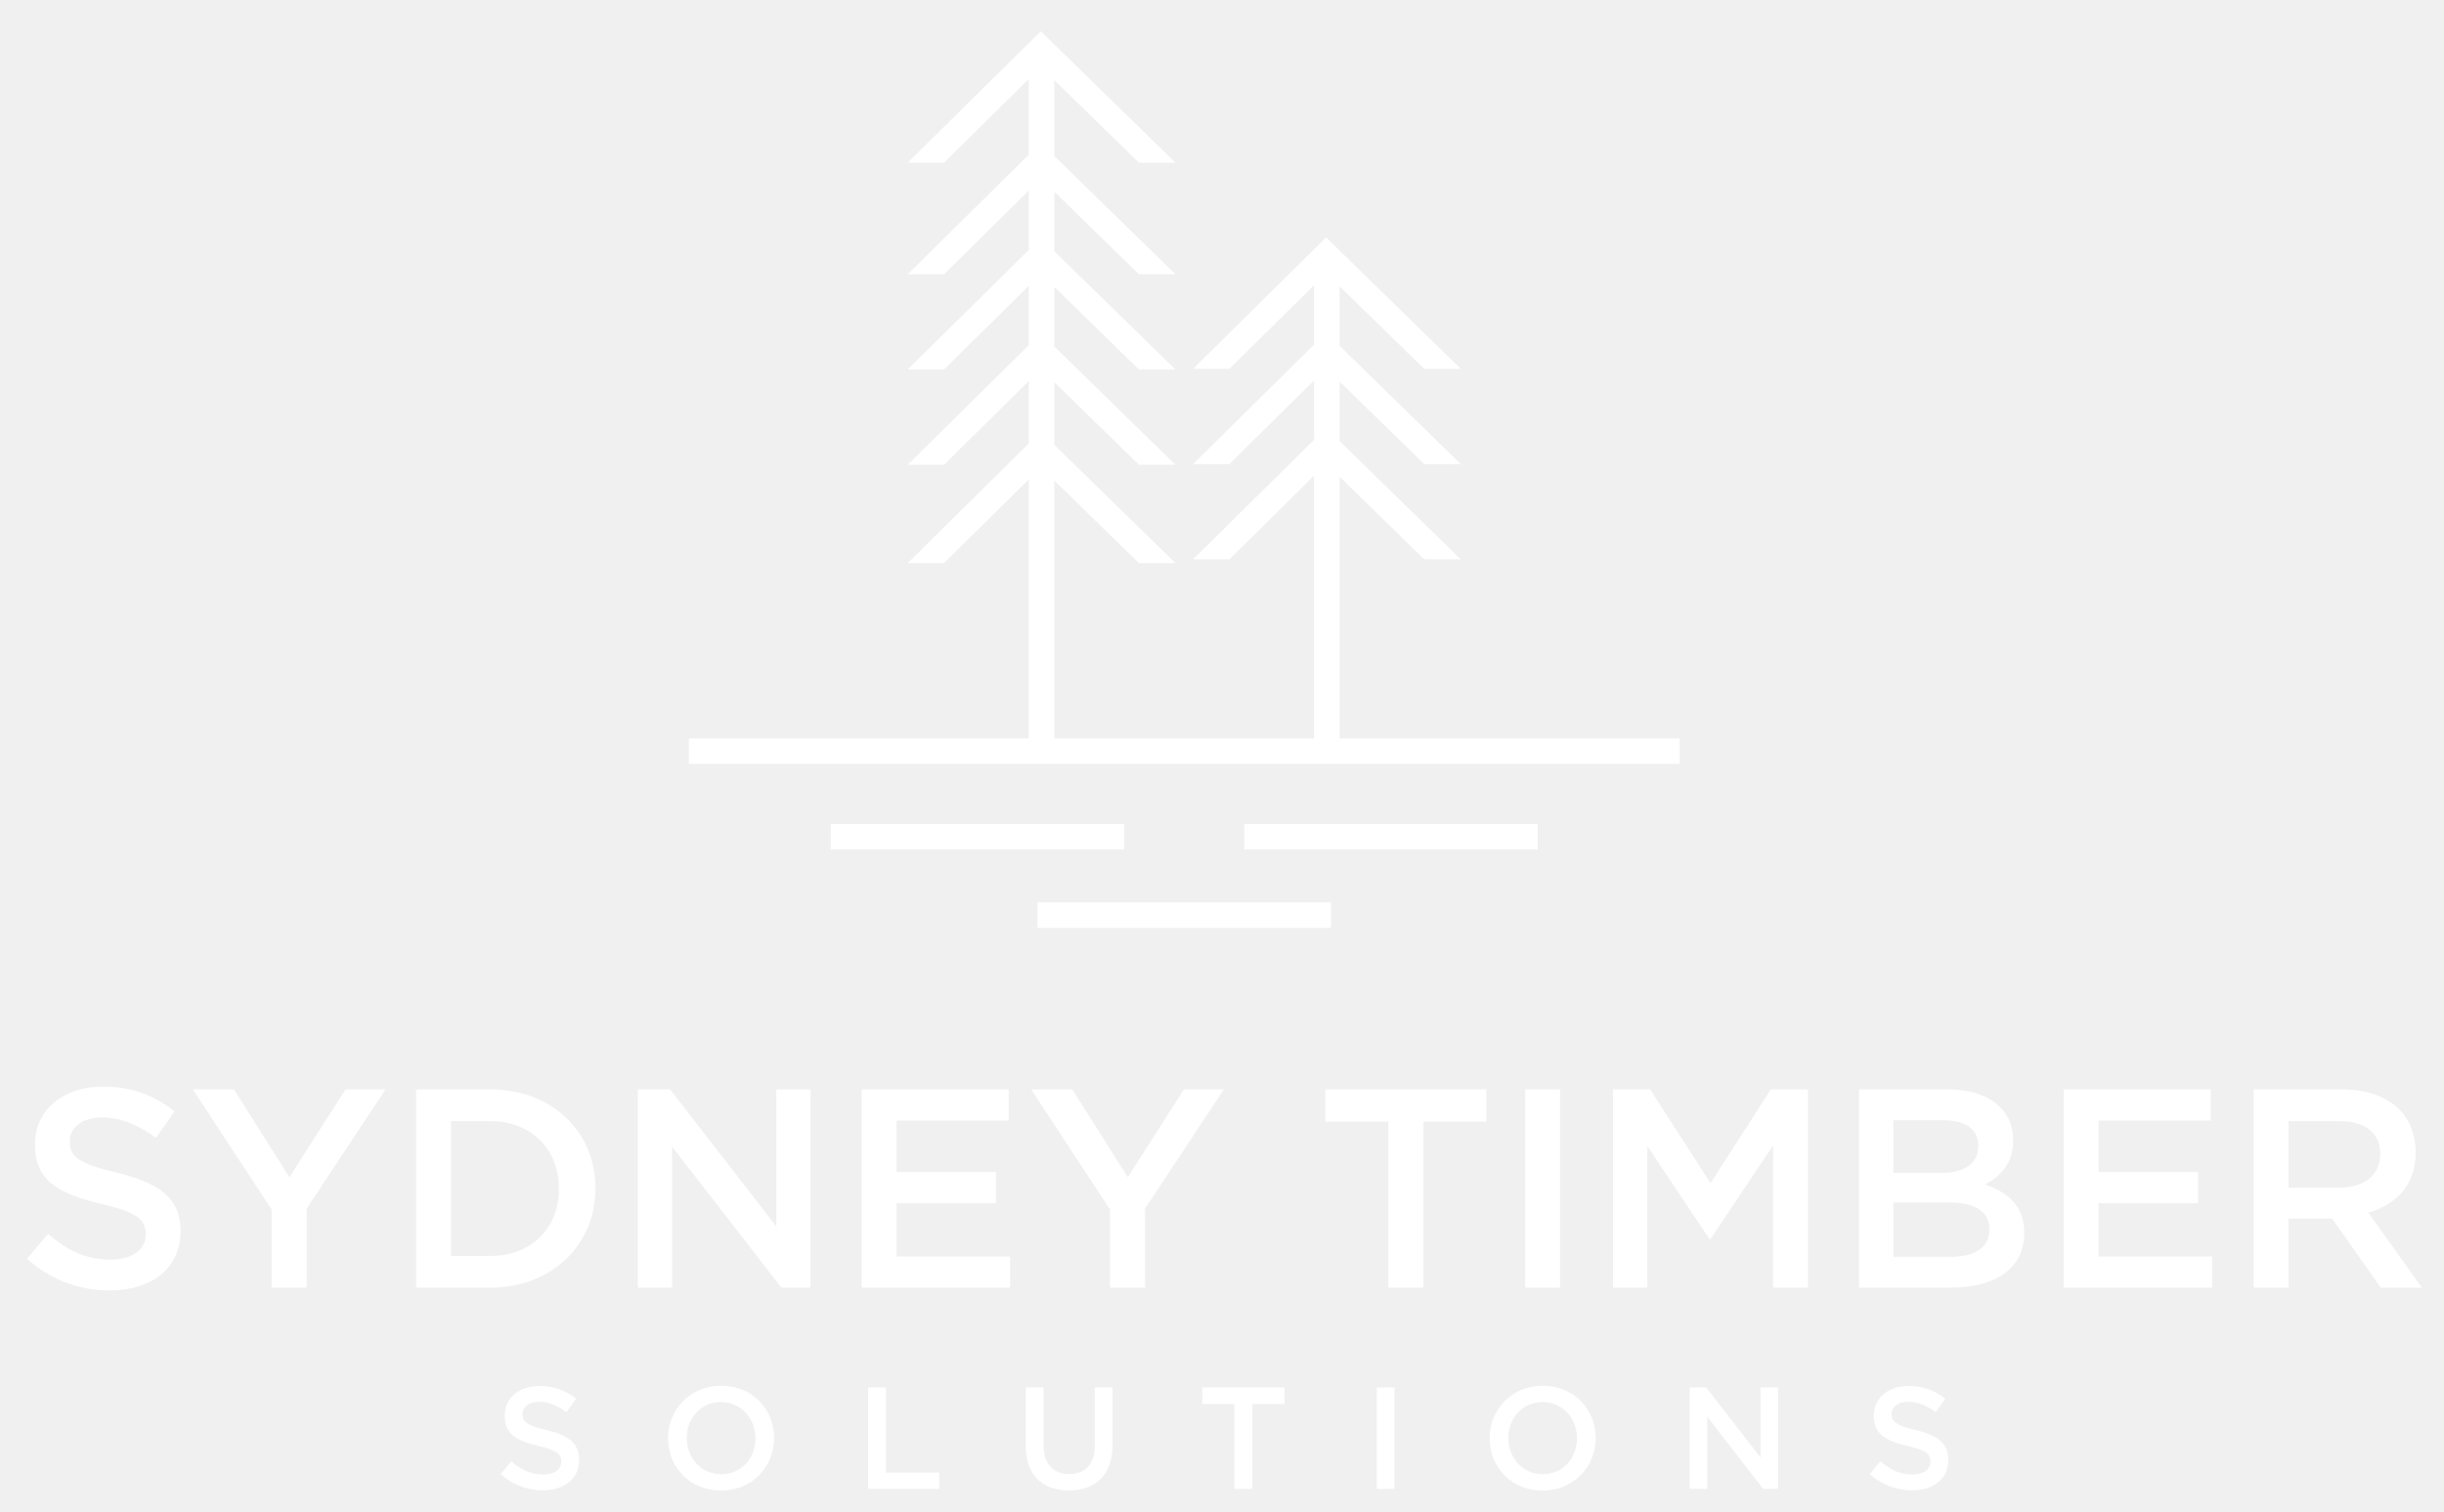
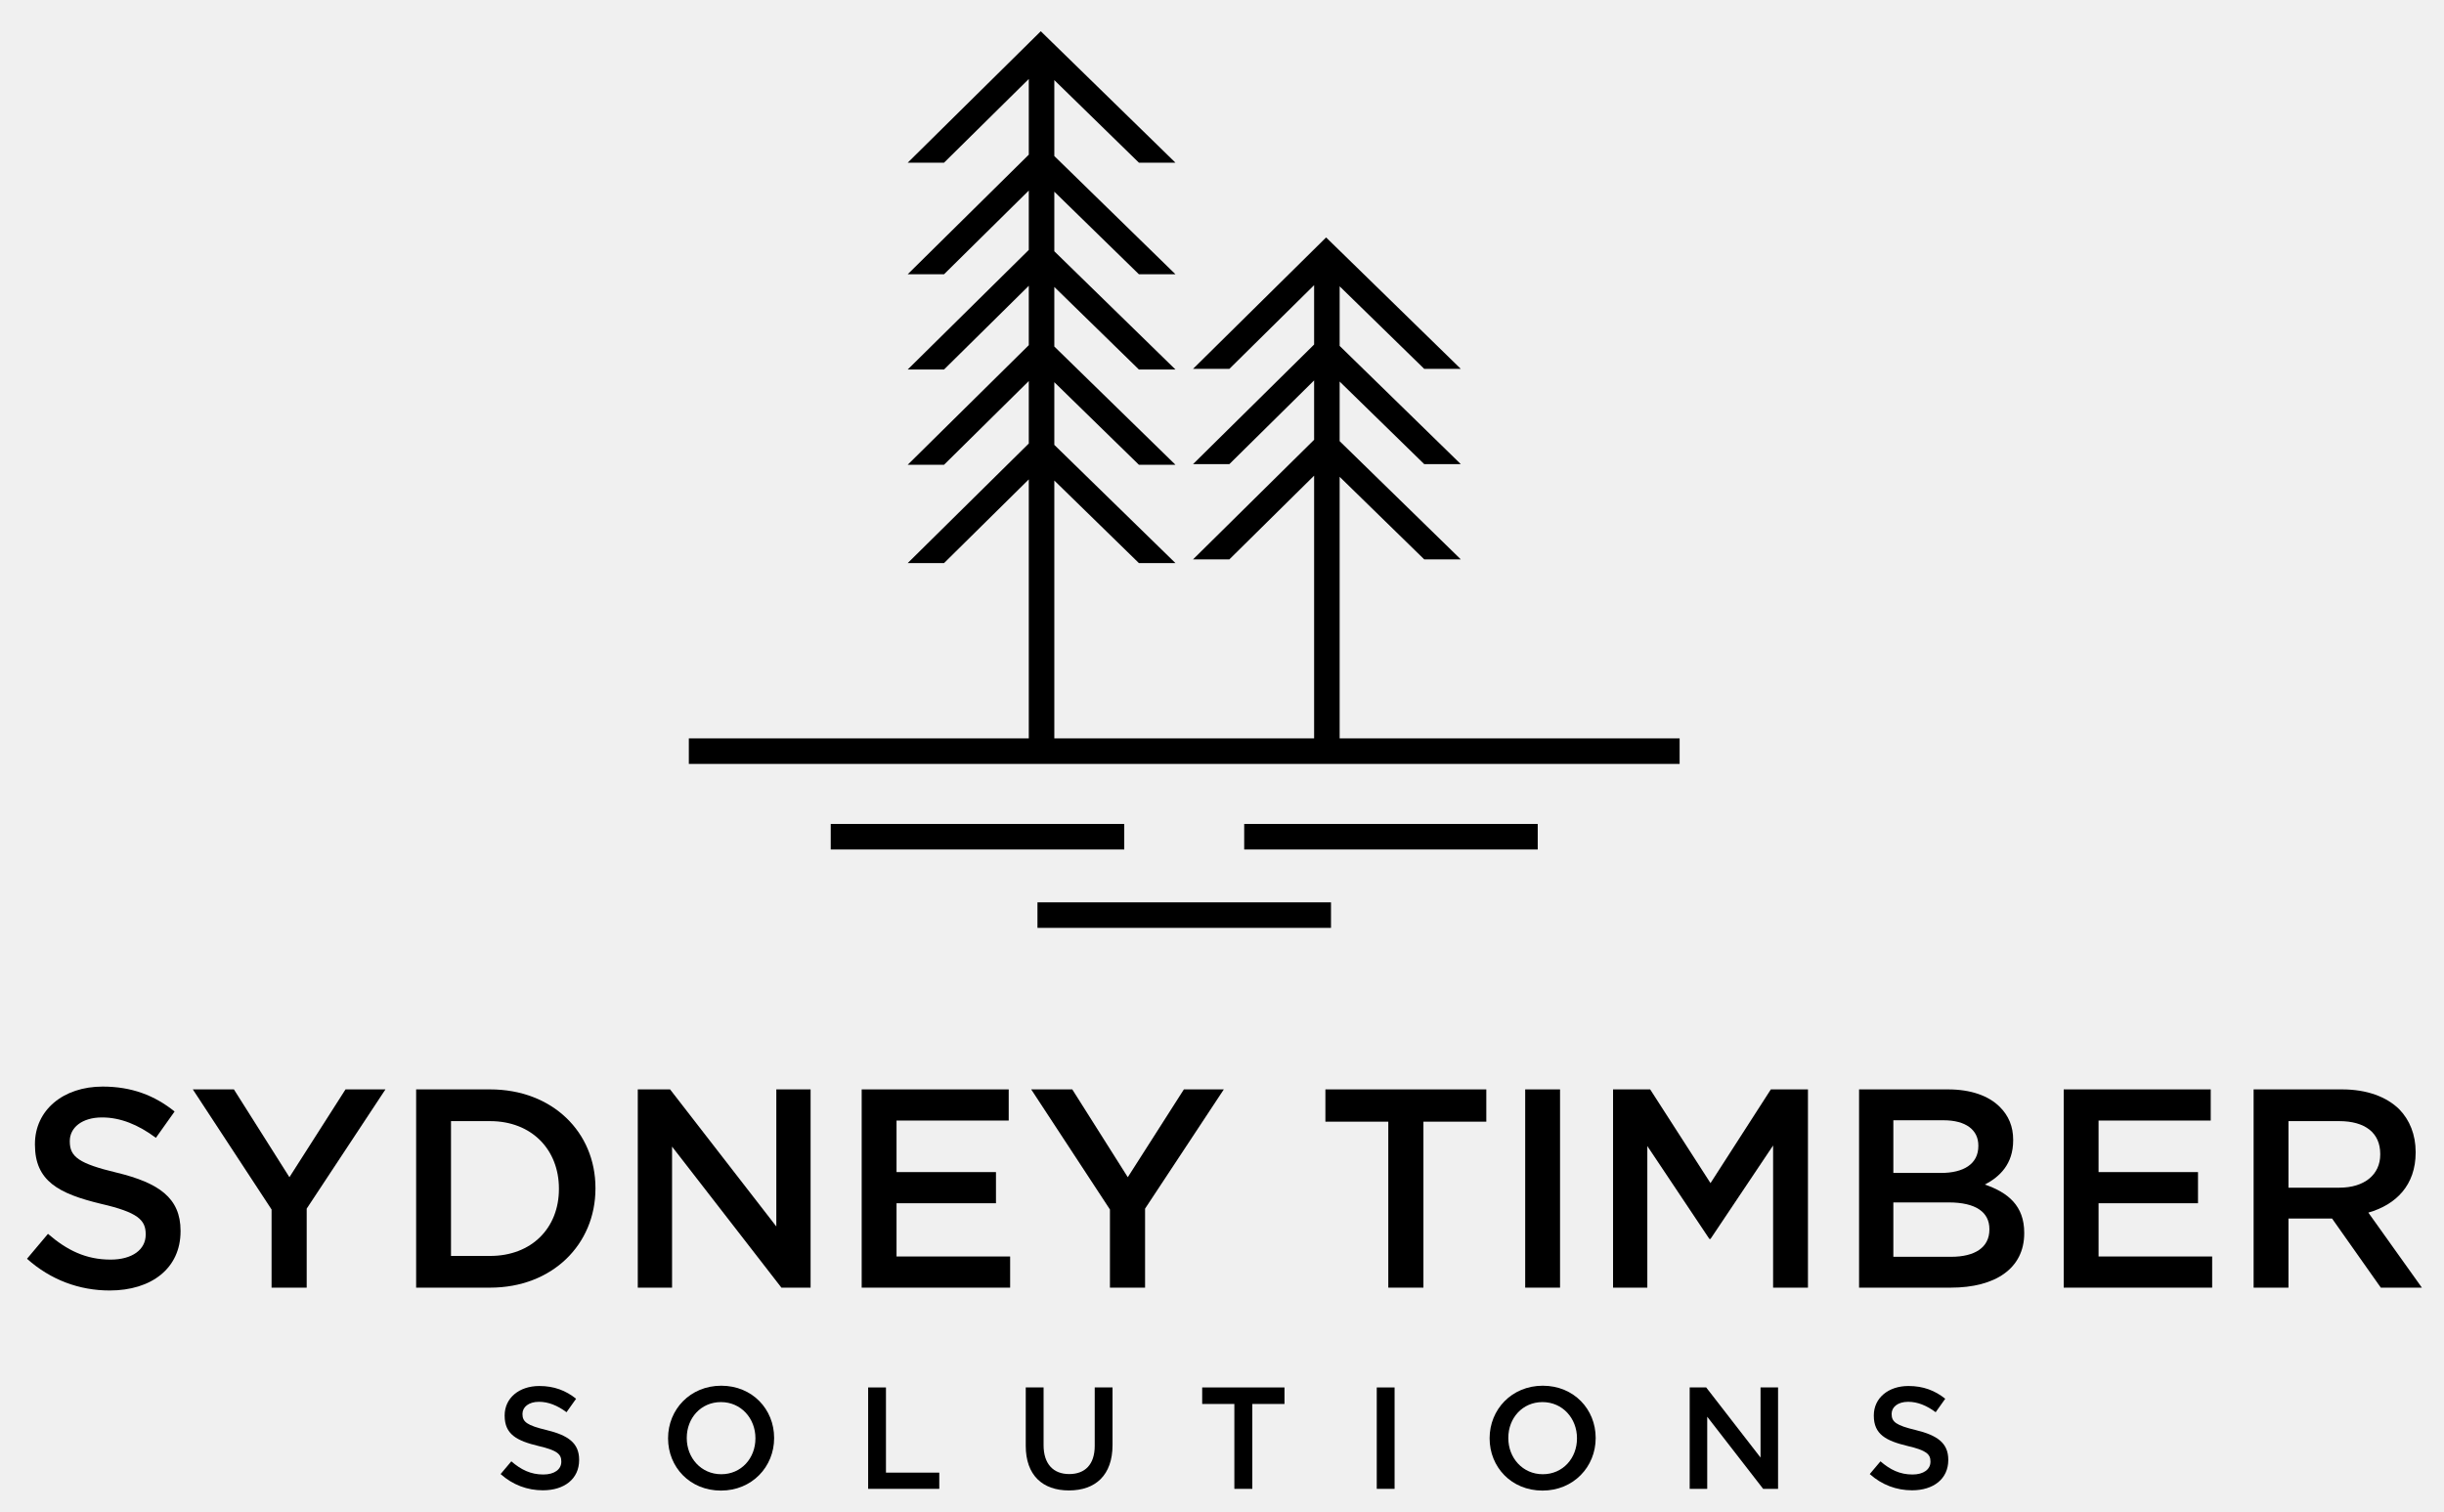
- <svg xmlns="http://www.w3.org/2000/svg" viewBox="0 0 707.555 437.78" height="437.78" width="707.555" xml:space="preserve" id="svg3713" version="1.1">
+ <svg xmlns="http://www.w3.org/2000/svg" viewBox="0 0 707.555 437.78" height="437.78" width="707.555" xml:space="preserve" class="logo-svg-el" id="svg3713" version="1.1">
  <defs id="defs3717">
    <clipPath id="clipPath3731" clipPathUnits="userSpaceOnUse">
      <path id="path3729" d="M 0,1000 H 1000 V 0 H 0 Z" />
    </clipPath>
  </defs>
  <g transform="matrix(1.333333,0,0,-1.333333,-312.1829,887.0056)" id="g3721">
    <g id="g3725">
      <g clip-path="url(#clipPath3731)" id="g3727">
        <g transform="translate(240,391.874)" id="g3733">
-           <path id="path3735" style="fill:#ffffff;fill-opacity:1;fill-rule:nonzero;stroke:none" d="m 0,0 4.553,5.414 c 4.121,-3.565 8.243,-5.594 13.592,-5.594 4.673,0 7.627,2.149 7.627,5.409 v 0.125 c 0,3.076 -1.722,4.738 -9.715,6.581 C 6.892,14.148 1.723,16.858 1.723,24.791 v 0.12 c 0,7.383 6.15,12.486 14.699,12.486 6.276,0 11.259,-1.903 15.626,-5.409 l -4.062,-5.719 c -3.876,2.889 -7.748,4.427 -11.684,4.427 -4.432,0 -7.011,-2.279 -7.011,-5.108 v -0.12 c 0,-3.322 1.968,-4.798 10.206,-6.767 C 28.603,16.487 33.34,13.228 33.34,6.091 V 5.97 C 33.34,-2.088 27.005,-6.886 17.959,-6.886 11.379,-6.886 5.168,-4.612 0,0" />
+           <path id="path3735" style="fill-opacity:1;fill-rule:nonzero;stroke:none" d="m 0,0 4.553,5.414 c 4.121,-3.565 8.243,-5.594 13.592,-5.594 4.673,0 7.627,2.149 7.627,5.409 v 0.125 c 0,3.076 -1.722,4.738 -9.715,6.581 C 6.892,14.148 1.723,16.858 1.723,24.791 v 0.12 c 0,7.383 6.15,12.486 14.699,12.486 6.276,0 11.259,-1.903 15.626,-5.409 l -4.062,-5.719 c -3.876,2.889 -7.748,4.427 -11.684,4.427 -4.432,0 -7.011,-2.279 -7.011,-5.108 v -0.12 c 0,-3.322 1.968,-4.798 10.206,-6.767 C 28.603,16.487 33.34,13.228 33.34,6.091 V 5.97 C 33.34,-2.088 27.005,-6.886 17.959,-6.886 11.379,-6.886 5.168,-4.612 0,0" />
        </g>
        <g transform="translate(293.103,402.5771)" id="g3737">
-           <path id="path3739" style="fill:#ffffff;fill-opacity:1;fill-rule:nonzero;stroke:none" d="m 0,0 -17.099,26.083 h 8.92 L 3.876,7.012 16.056,26.083 h 8.67 L 7.627,0.186 v -17.16 H 0 Z" />
+           <path id="path3739" style="fill-opacity:1;fill-rule:nonzero;stroke:none" d="m 0,0 -17.099,26.083 h 8.92 L 3.876,7.012 16.056,26.083 h 8.67 L 7.627,0.186 v -17.16 H 0 Z" />
        </g>
        <g transform="translate(340.5513,392.4902)" id="g3741">
-           <path id="path3743" style="fill:#ffffff;fill-opacity:1;fill-rule:nonzero;stroke:none" d="m 0,0 c 9.04,0 14.945,6.09 14.945,14.52 v 0.12 C 14.945,23.068 9.04,29.278 0,29.278 H -8.489 V 0 Z M -16.057,36.17 H 0 c 13.532,0 22.878,-9.29 22.878,-21.405 V 14.64 C 22.878,2.524 13.532,-6.887 0,-6.887 h -16.057 z" />
+           <path id="path3743" style="fill-opacity:1;fill-rule:nonzero;stroke:none" d="m 0,0 c 9.04,0 14.945,6.09 14.945,14.52 v 0.12 C 14.945,23.068 9.04,29.278 0,29.278 H -8.489 V 0 Z M -16.057,36.17 H 0 c 13.532,0 22.878,-9.29 22.878,-21.405 V 14.64 C 22.878,2.524 13.532,-6.887 0,-6.887 h -16.057 z" />
        </g>
        <g transform="translate(372.6191,428.6602)" id="g3745">
-           <path id="path3747" style="fill:#ffffff;fill-opacity:1;fill-rule:nonzero;stroke:none" d="M 0,0 H 7.012 L 30.08,-29.77 V 0 h 7.442 V -43.057 H 31.187 L 7.442,-12.426 V -43.057 H 0 Z" />
+           <path id="path3747" style="fill-opacity:1;fill-rule:nonzero;stroke:none" d="M 0,0 H 7.012 L 30.08,-29.77 V 0 h 7.442 V -43.057 H 31.187 L 7.442,-12.426 V -43.057 H 0 Z" />
        </g>
        <g transform="translate(421.2349,428.6602)" id="g3749">
-           <path id="path3751" style="fill:#ffffff;fill-opacity:1;fill-rule:nonzero;stroke:none" d="M 0,0 H 31.923 V -6.767 H 7.567 V -17.96 h 21.591 v -6.766 H 7.567 V -36.29 h 24.666 v -6.767 H 0 Z" />
+           <path id="path3751" style="fill-opacity:1;fill-rule:nonzero;stroke:none" d="M 0,0 H 31.923 V -6.767 H 7.567 V -17.96 h 21.591 v -6.766 H 7.567 V -36.29 h 24.666 v -6.767 H 0 Z" />
        </g>
        <g transform="translate(475.1387,402.5771)" id="g3753">
-           <path id="path3755" style="fill:#ffffff;fill-opacity:1;fill-rule:nonzero;stroke:none" d="m 0,0 -17.098,26.083 h 8.92 L 3.876,7.012 16.057,26.083 h 8.669 L 7.628,0.186 v -17.16 H 0 Z" />
+           <path id="path3755" style="fill-opacity:1;fill-rule:nonzero;stroke:none" d="m 0,0 -17.098,26.083 h 8.92 L 3.876,7.012 16.057,26.083 h 8.669 L 7.628,0.186 v -17.16 H 0 Z" />
        </g>
        <g transform="translate(535.5791,421.6484)" id="g3757">
-           <path id="path3759" style="fill:#ffffff;fill-opacity:1;fill-rule:nonzero;stroke:none" d="M 0,0 H -13.658 V 7.012 H 21.28 V 0 H 7.627 V -36.045 H 0 Z" />
+           <path id="path3759" style="fill-opacity:1;fill-rule:nonzero;stroke:none" d="M 0,0 H -13.658 V 7.012 H 21.28 V 0 H 7.627 V -36.045 H 0 Z" />
        </g>
-         <path id="path3761" style="fill:#ffffff;fill-opacity:1;fill-rule:nonzero;stroke:none" d="m 565.303,428.66 h 7.567 v -43.057 h -7.567 z" />
+         <path id="path3761" style="fill-opacity:1;fill-rule:nonzero;stroke:none" d="m 565.303,428.66 h 7.567 v -43.057 h -7.567 z" />
        <g transform="translate(584.3799,428.6602)" id="g3763">
-           <path id="path3765" style="fill:#ffffff;fill-opacity:1;fill-rule:nonzero;stroke:none" d="M 0,0 H 8.058 L 21.159,-20.358 34.262,0 h 8.057 v -43.057 h -7.567 v 30.876 L 21.159,-32.479 H 20.914 L 7.442,-12.306 V -43.057 H 0 Z" />
+           <path id="path3765" style="fill-opacity:1;fill-rule:nonzero;stroke:none" d="M 0,0 H 8.058 L 21.159,-20.358 34.262,0 h 8.057 v -43.057 h -7.567 v 30.876 L 21.159,-32.479 H 20.914 L 7.442,-12.306 V -43.057 H 0 Z" />
        </g>
        <g transform="translate(657.791,392.3047)" id="g3767">
-           <path id="path3769" style="fill:#ffffff;fill-opacity:1;fill-rule:nonzero;stroke:none" d="M 0,0 C 5.163,0 8.304,2.033 8.304,5.905 V 6.03 c 0,3.631 -2.895,5.78 -8.86,5.78 H -12.551 V 0 Z m -2.214,18.21 c 4.859,0 8.118,1.903 8.118,5.84 v 0.125 c 0,3.381 -2.709,5.474 -7.567,5.474 H -12.551 V 18.21 Z m -17.779,18.145 h 19.317 c 4.918,0 8.794,-1.357 11.253,-3.816 1.908,-1.908 2.89,-4.242 2.89,-7.132 v -0.125 c 0,-5.169 -2.949,-7.933 -6.15,-9.595 5.043,-1.723 8.549,-4.614 8.549,-10.458 V 5.108 c 0,-7.687 -6.336,-11.809 -15.931,-11.809 h -19.928 z" />
+           <path id="path3769" style="fill-opacity:1;fill-rule:nonzero;stroke:none" d="M 0,0 C 5.163,0 8.304,2.033 8.304,5.905 V 6.03 c 0,3.631 -2.895,5.78 -8.86,5.78 H -12.551 V 0 Z m -2.214,18.21 c 4.859,0 8.118,1.903 8.118,5.84 v 0.125 c 0,3.381 -2.709,5.474 -7.567,5.474 H -12.551 V 18.21 Z m -17.779,18.145 h 19.317 c 4.918,0 8.794,-1.357 11.253,-3.816 1.908,-1.908 2.89,-4.242 2.89,-7.132 v -0.125 c 0,-5.169 -2.949,-7.933 -6.15,-9.595 5.043,-1.723 8.549,-4.614 8.549,-10.458 V 5.108 c 0,-7.687 -6.336,-11.809 -15.931,-11.809 h -19.928 z" />
        </g>
        <g transform="translate(682.2314,428.6602)" id="g3771">
-           <path id="path3773" style="fill:#ffffff;fill-opacity:1;fill-rule:nonzero;stroke:none" d="M 0,0 H 31.923 V -6.767 H 7.567 V -17.96 h 21.591 v -6.766 H 7.567 V -36.29 h 24.666 v -6.767 H 0 Z" />
+           <path id="path3773" style="fill-opacity:1;fill-rule:nonzero;stroke:none" d="M 0,0 H 31.923 V -6.767 H 7.567 V -17.96 h 21.591 v -6.766 H 7.567 V -36.29 h 24.666 v -6.767 H 0 Z" />
        </g>
        <g transform="translate(742.1055,407.3145)" id="g3775">
-           <path id="path3777" style="fill:#ffffff;fill-opacity:1;fill-rule:nonzero;stroke:none" d="m 0,0 c 5.409,0 8.854,2.83 8.854,7.197 v 0.125 c 0,4.614 -3.32,7.132 -8.919,7.132 H -11.073 V 0 Z M -18.641,21.346 H 0.551 c 5.414,0 9.656,-1.603 12.426,-4.308 2.273,-2.339 3.565,-5.534 3.565,-9.29 V 7.628 C 16.542,0.557 12.3,-3.69 6.271,-5.414 L 17.895,-21.711 H 8.979 L -1.603,-6.706 h -9.47 v -15.005 h -7.568 z" />
+           <path id="path3777" style="fill-opacity:1;fill-rule:nonzero;stroke:none" d="m 0,0 c 5.409,0 8.854,2.83 8.854,7.197 v 0.125 c 0,4.614 -3.32,7.132 -8.919,7.132 H -11.073 V 0 Z M -18.641,21.346 H 0.551 c 5.414,0 9.656,-1.603 12.426,-4.308 2.273,-2.339 3.565,-5.534 3.565,-9.29 V 7.628 C 16.542,0.557 12.3,-3.69 6.271,-5.414 L 17.895,-21.711 H 8.979 L -1.603,-6.706 h -9.47 v -15.005 h -7.568 z" />
        </g>
        <g transform="translate(342.8325,345.1172)" id="g3779">
-           <path id="path3781" style="fill:#ffffff;fill-opacity:1;fill-rule:nonzero;stroke:none" d="m 0,0 2.329,2.765 c 2.108,-1.824 4.214,-2.861 6.951,-2.861 2.392,0 3.902,1.103 3.902,2.77 v 0.06 c 0,1.573 -0.882,2.424 -4.971,3.366 -4.688,1.131 -7.33,2.519 -7.33,6.576 v 0.065 c 0,3.771 3.146,6.385 7.518,6.385 3.21,0 5.757,-0.977 7.991,-2.77 l -2.076,-2.924 c -1.981,1.477 -3.964,2.263 -5.978,2.263 -2.263,0 -3.586,-1.161 -3.586,-2.609 v -0.065 c 0,-1.698 1.007,-2.454 5.222,-3.46 4.657,-1.132 7.079,-2.8 7.079,-6.446 V 3.05 c 0,-4.122 -3.24,-6.576 -7.866,-6.576 C 5.82,-3.526 2.642,-2.359 0,0" />
+           <path id="path3781" style="fill-opacity:1;fill-rule:nonzero;stroke:none" d="m 0,0 2.329,2.765 c 2.108,-1.824 4.214,-2.861 6.951,-2.861 2.392,0 3.902,1.103 3.902,2.77 v 0.06 c 0,1.573 -0.882,2.424 -4.971,3.366 -4.688,1.131 -7.33,2.519 -7.33,6.576 v 0.065 c 0,3.771 3.146,6.385 7.518,6.385 3.21,0 5.757,-0.977 7.991,-2.77 l -2.076,-2.924 c -1.981,1.477 -3.964,2.263 -5.978,2.263 -2.263,0 -3.586,-1.161 -3.586,-2.609 v -0.065 c 0,-1.698 1.007,-2.454 5.222,-3.46 4.657,-1.132 7.079,-2.8 7.079,-6.446 V 3.05 c 0,-4.122 -3.24,-6.576 -7.866,-6.576 C 5.82,-3.526 2.642,-2.359 0,0" />
        </g>
        <g transform="translate(398.1641,352.8545)" id="g3783">
-           <path id="path3785" style="fill:#ffffff;fill-opacity:1;fill-rule:nonzero;stroke:none" d="m 0,0 v 0.061 c 0,4.282 -3.113,7.833 -7.487,7.833 -4.372,0 -7.423,-3.492 -7.423,-7.769 V 0.061 c 0,-4.278 3.113,-7.833 7.488,-7.833 C -3.05,-7.772 0,-4.276 0,0 m -18.969,0 v 0.061 c 0,6.2 4.783,11.388 11.547,11.388 6.763,0 11.481,-5.129 11.481,-11.324 V 0.061 c 0,-6.196 -4.783,-11.384 -11.546,-11.384 -6.762,0 -11.482,5.123 -11.482,11.323" />
+           <path id="path3785" style="fill-opacity:1;fill-rule:nonzero;stroke:none" d="m 0,0 v 0.061 c 0,4.282 -3.113,7.833 -7.487,7.833 -4.372,0 -7.423,-3.492 -7.423,-7.769 V 0.061 c 0,-4.278 3.113,-7.833 7.488,-7.833 C -3.05,-7.772 0,-4.276 0,0 m -18.969,0 v 0.061 c 0,6.2 4.783,11.388 11.547,11.388 6.763,0 11.481,-5.129 11.481,-11.324 V 0.061 c 0,-6.196 -4.783,-11.384 -11.546,-11.384 -6.762,0 -11.482,5.123 -11.482,11.323" />
        </g>
        <g transform="translate(422.6372,363.9277)" id="g3787">
-           <path id="path3789" style="fill:#ffffff;fill-opacity:1;fill-rule:nonzero;stroke:none" d="m 0,0 h 3.869 v -18.5 h 11.576 v -3.521 H 0 Z" />
+           <path id="path3789" style="fill-opacity:1;fill-rule:nonzero;stroke:none" d="m 0,0 h 3.869 v -18.5 h 11.576 v -3.521 H 0 Z" />
        </g>
        <g transform="translate(456.8589,351.252)" id="g3791">
-           <path id="path3793" style="fill:#ffffff;fill-opacity:1;fill-rule:nonzero;stroke:none" d="M 0,0 V 12.676 H 3.871 V 0.155 c 0,-4.092 2.106,-6.29 5.567,-6.29 3.431,0 5.537,2.073 5.537,6.135 v 12.676 h 3.868 V 0.186 C 18.843,-6.391 15.132,-9.69 9.375,-9.69 3.651,-9.69 0,-6.391 0,0" />
+           <path id="path3793" style="fill-opacity:1;fill-rule:nonzero;stroke:none" d="M 0,0 V 12.676 H 3.871 V 0.155 c 0,-4.092 2.106,-6.29 5.567,-6.29 3.431,0 5.537,2.073 5.537,6.135 v 12.676 h 3.868 V 0.186 C 18.843,-6.391 15.132,-9.69 9.375,-9.69 3.651,-9.69 0,-6.391 0,0" />
        </g>
        <g transform="translate(502.1533,360.3418)" id="g3795">
-           <path id="path3797" style="fill:#ffffff;fill-opacity:1;fill-rule:nonzero;stroke:none" d="m 0,0 h -6.984 v 3.586 h 17.87 V 0 H 3.901 V -18.436 H 0 Z" />
+           <path id="path3797" style="fill-opacity:1;fill-rule:nonzero;stroke:none" d="m 0,0 h -6.984 v 3.586 h 17.87 V 0 H 3.901 V -18.436 H 0 Z" />
        </g>
-         <path id="path3799" style="fill:#ffffff;fill-opacity:1;fill-rule:nonzero;stroke:none" d="m 533.074,363.928 h 3.869 v -22.021 h -3.869 z" />
+         <path id="path3799" style="fill-opacity:1;fill-rule:nonzero;stroke:none" d="m 533.074,363.928 h 3.869 v -22.021 h -3.869 z" />
        <g transform="translate(576.5469,352.8545)" id="g3801">
-           <path id="path3803" style="fill:#ffffff;fill-opacity:1;fill-rule:nonzero;stroke:none" d="m 0,0 v 0.061 c 0,4.282 -3.113,7.833 -7.485,7.833 -4.375,0 -7.425,-3.492 -7.425,-7.769 V 0.061 c 0,-4.278 3.113,-7.833 7.487,-7.833 C -3.051,-7.772 0,-4.276 0,0 m -18.969,0 v 0.061 c 0,6.2 4.782,11.388 11.546,11.388 6.764,0 11.482,-5.129 11.482,-11.324 V 0.061 c 0,-6.196 -4.783,-11.384 -11.544,-11.384 -6.764,0 -11.484,5.123 -11.484,11.323" />
+           <path id="path3803" style="fill-opacity:1;fill-rule:nonzero;stroke:none" d="m 0,0 v 0.061 c 0,4.282 -3.113,7.833 -7.485,7.833 -4.375,0 -7.425,-3.492 -7.425,-7.769 V 0.061 c 0,-4.278 3.113,-7.833 7.487,-7.833 C -3.051,-7.772 0,-4.276 0,0 m -18.969,0 v 0.061 c 0,6.2 4.782,11.388 11.546,11.388 6.764,0 11.482,-5.129 11.482,-11.324 V 0.061 c 0,-6.196 -4.783,-11.384 -11.544,-11.384 -6.764,0 -11.484,5.123 -11.484,11.323" />
        </g>
        <g transform="translate(601.0195,363.9277)" id="g3805">
-           <path id="path3807" style="fill:#ffffff;fill-opacity:1;fill-rule:nonzero;stroke:none" d="M 0,0 H 3.586 L 15.383,-15.225 V 0 h 3.806 v -22.021 h -3.24 L 3.807,-6.355 V -22.021 H 0 Z" />
+           <path id="path3807" style="fill-opacity:1;fill-rule:nonzero;stroke:none" d="M 0,0 H 3.586 L 15.383,-15.225 V 0 h 3.806 v -22.021 h -3.24 L 3.807,-6.355 V -22.021 H 0 Z" />
        </g>
        <g transform="translate(640.1172,345.1172)" id="g3809">
-           <path id="path3811" style="fill:#ffffff;fill-opacity:1;fill-rule:nonzero;stroke:none" d="m 0,0 2.328,2.765 c 2.107,-1.824 4.215,-2.861 6.952,-2.861 2.391,0 3.902,1.103 3.902,2.77 v 0.06 c 0,1.573 -0.882,2.424 -4.971,3.366 -4.689,1.131 -7.33,2.519 -7.33,6.576 v 0.065 c 0,3.771 3.145,6.385 7.517,6.385 3.21,0 5.757,-0.977 7.991,-2.77 l -2.076,-2.924 c -1.981,1.477 -3.963,2.263 -5.977,2.263 -2.264,0 -3.586,-1.161 -3.586,-2.609 v -0.065 c 0,-1.698 1.007,-2.454 5.224,-3.46 4.655,-1.132 7.076,-2.8 7.076,-6.446 V 3.05 c 0,-4.122 -3.24,-6.576 -7.865,-6.576 C 5.819,-3.526 2.642,-2.359 0,0" />
+           <path id="path3811" style="fill-opacity:1;fill-rule:nonzero;stroke:none" d="m 0,0 2.328,2.765 c 2.107,-1.824 4.215,-2.861 6.952,-2.861 2.391,0 3.902,1.103 3.902,2.77 v 0.06 c 0,1.573 -0.882,2.424 -4.971,3.366 -4.689,1.131 -7.33,2.519 -7.33,6.576 v 0.065 c 0,3.771 3.145,6.385 7.517,6.385 3.21,0 5.757,-0.977 7.991,-2.77 l -2.076,-2.924 c -1.981,1.477 -3.963,2.263 -5.977,2.263 -2.264,0 -3.586,-1.161 -3.586,-2.609 v -0.065 c 0,-1.698 1.007,-2.454 5.224,-3.46 4.655,-1.132 7.076,-2.8 7.076,-6.446 V 3.05 c 0,-4.122 -3.24,-6.576 -7.865,-6.576 C 5.819,-3.526 2.642,-2.359 0,0" />
        </g>
-         <path id="path3813" style="fill:#ffffff;fill-opacity:1;fill-rule:nonzero;stroke:none" d="m 459.403,463.74 h 63.734 v 5.545 h -63.734 z" />
-         <path id="path3815" style="fill:#ffffff;fill-opacity:1;fill-rule:nonzero;stroke:none" d="m 478.248,486.305 h -63.734 v -5.544 h 63.734 z" />
-         <path id="path3817" style="fill:#ffffff;fill-opacity:1;fill-rule:nonzero;stroke:none" d="m 504.291,480.761 h 63.733 v 5.544 h -63.733 z" />
+         <path id="path3813" style="fill-opacity:1;fill-rule:nonzero;stroke:none" d="m 459.403,463.74 h 63.734 v 5.545 h -63.734 z" />
+         <path id="path3815" style="fill-opacity:1;fill-rule:nonzero;stroke:none" d="m 478.248,486.305 h -63.734 v -5.544 h 63.734 z" />
+         <path id="path3817" style="fill-opacity:1;fill-rule:nonzero;stroke:none" d="m 504.291,480.761 h 63.733 v 5.544 h -63.733 z" />
        <g transform="translate(525.0156,504.8936)" id="g3819">
-           <path id="path3821" style="fill:#ffffff;fill-opacity:1;fill-rule:nonzero;stroke:none" d="M 0,0 V 56.806 L 18.368,38.872 h 7.546 l 0.384,0.01 L 0,64.553 v 3.405 3.506 6.03 L 18.368,59.559 h 7.546 L 26.299,59.568 0,85.24 v 3.464 3.505 5.971 L 18.368,80.246 h 7.546 l 0.385,0.009 -29.239,28.539 -28.898,-28.548 h 7.889 l 18.404,18.183 v -6.22 -3.505 -3.169 L -31.838,59.559 h 7.888 l 18.405,18.183 v -6.278 -3.506 -3.11 L -31.838,38.872 h 7.889 L -5.545,57.056 V 0 h -56.409 v 43.983 12.016 l 18.37,-17.934 h 7.545 l 0.384,0.009 -26.299,25.67 v 13.61 L -43.585,59.42 h 7.545 l 0.384,0.01 -26.298,25.672 v 3.404 3.506 6.03 l 18.369,-17.935 h 7.545 l 0.386,0.01 -26.3,25.671 v 3.464 3.505 4.722 1.249 l 18.369,-17.934 h 7.545 l 0.385,0.009 -26.299,25.67 v 16.488 l 18.37,-17.934 h 7.545 l 0.384,0.009 -29.239,28.539 -28.897,-28.548 h 7.888 l 18.405,18.182 V 126.77 l -26.294,-25.976 h 7.889 l 18.405,18.183 v -6.22 -3.505 -3.169 L -93.792,80.107 h 7.888 l 18.406,18.183 v -6.278 -3.506 -3.11 L -93.792,59.42 h 7.889 l 18.405,18.184 V 64.041 L -93.791,38.065 h 7.888 l 18.405,18.183 V 0 h -73.814 V -5.544 H 73.819 V 0 Z" />
+           <path id="path3821" style="fill-opacity:1;fill-rule:nonzero;stroke:none" d="M 0,0 V 56.806 L 18.368,38.872 h 7.546 l 0.384,0.01 L 0,64.553 v 3.405 3.506 6.03 L 18.368,59.559 h 7.546 L 26.299,59.568 0,85.24 v 3.464 3.505 5.971 L 18.368,80.246 h 7.546 l 0.385,0.009 -29.239,28.539 -28.898,-28.548 h 7.889 l 18.404,18.183 v -6.22 -3.505 -3.169 L -31.838,59.559 h 7.888 l 18.405,18.183 v -6.278 -3.506 -3.11 L -31.838,38.872 h 7.889 L -5.545,57.056 V 0 h -56.409 v 43.983 12.016 l 18.37,-17.934 h 7.545 l 0.384,0.009 -26.299,25.67 v 13.61 L -43.585,59.42 h 7.545 l 0.384,0.01 -26.298,25.672 v 3.404 3.506 6.03 l 18.369,-17.935 h 7.545 l 0.386,0.01 -26.3,25.671 v 3.464 3.505 4.722 1.249 l 18.369,-17.934 h 7.545 l 0.385,0.009 -26.299,25.67 v 16.488 l 18.37,-17.934 h 7.545 l 0.384,0.009 -29.239,28.539 -28.897,-28.548 h 7.888 l 18.405,18.182 V 126.77 l -26.294,-25.976 h 7.889 l 18.405,18.183 v -6.22 -3.505 -3.169 L -93.792,80.107 h 7.888 l 18.406,18.183 v -6.278 -3.506 -3.11 L -93.792,59.42 h 7.889 l 18.405,18.184 V 64.041 L -93.791,38.065 h 7.888 l 18.405,18.183 V 0 h -73.814 V -5.544 H 73.819 V 0 Z" />
        </g>
      </g>
    </g>
  </g>
</svg>
